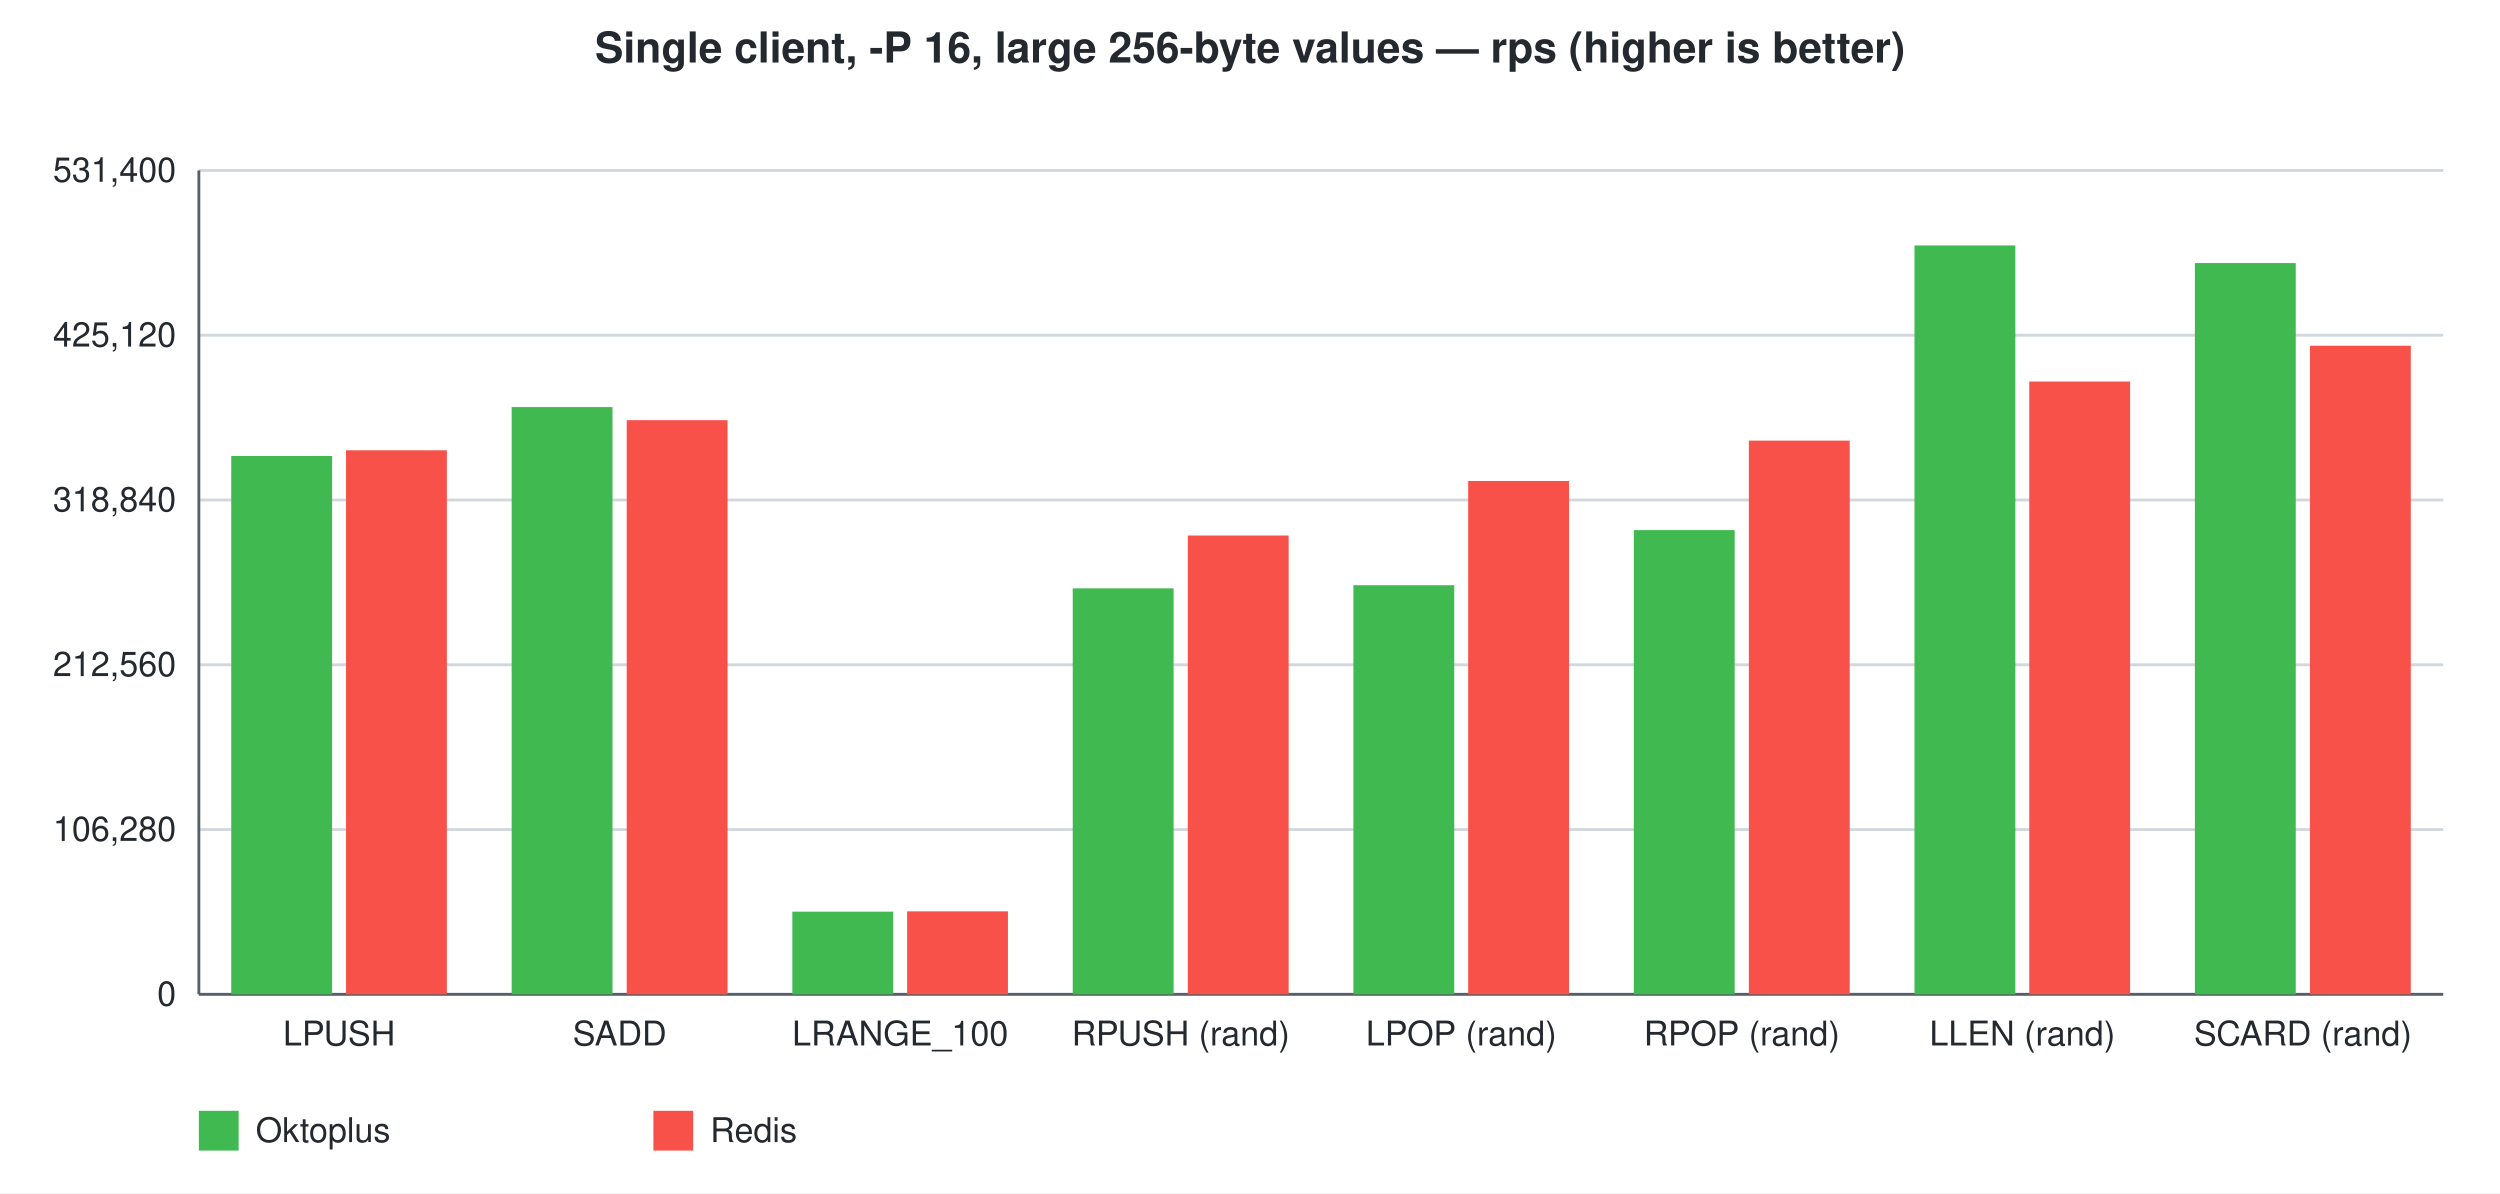
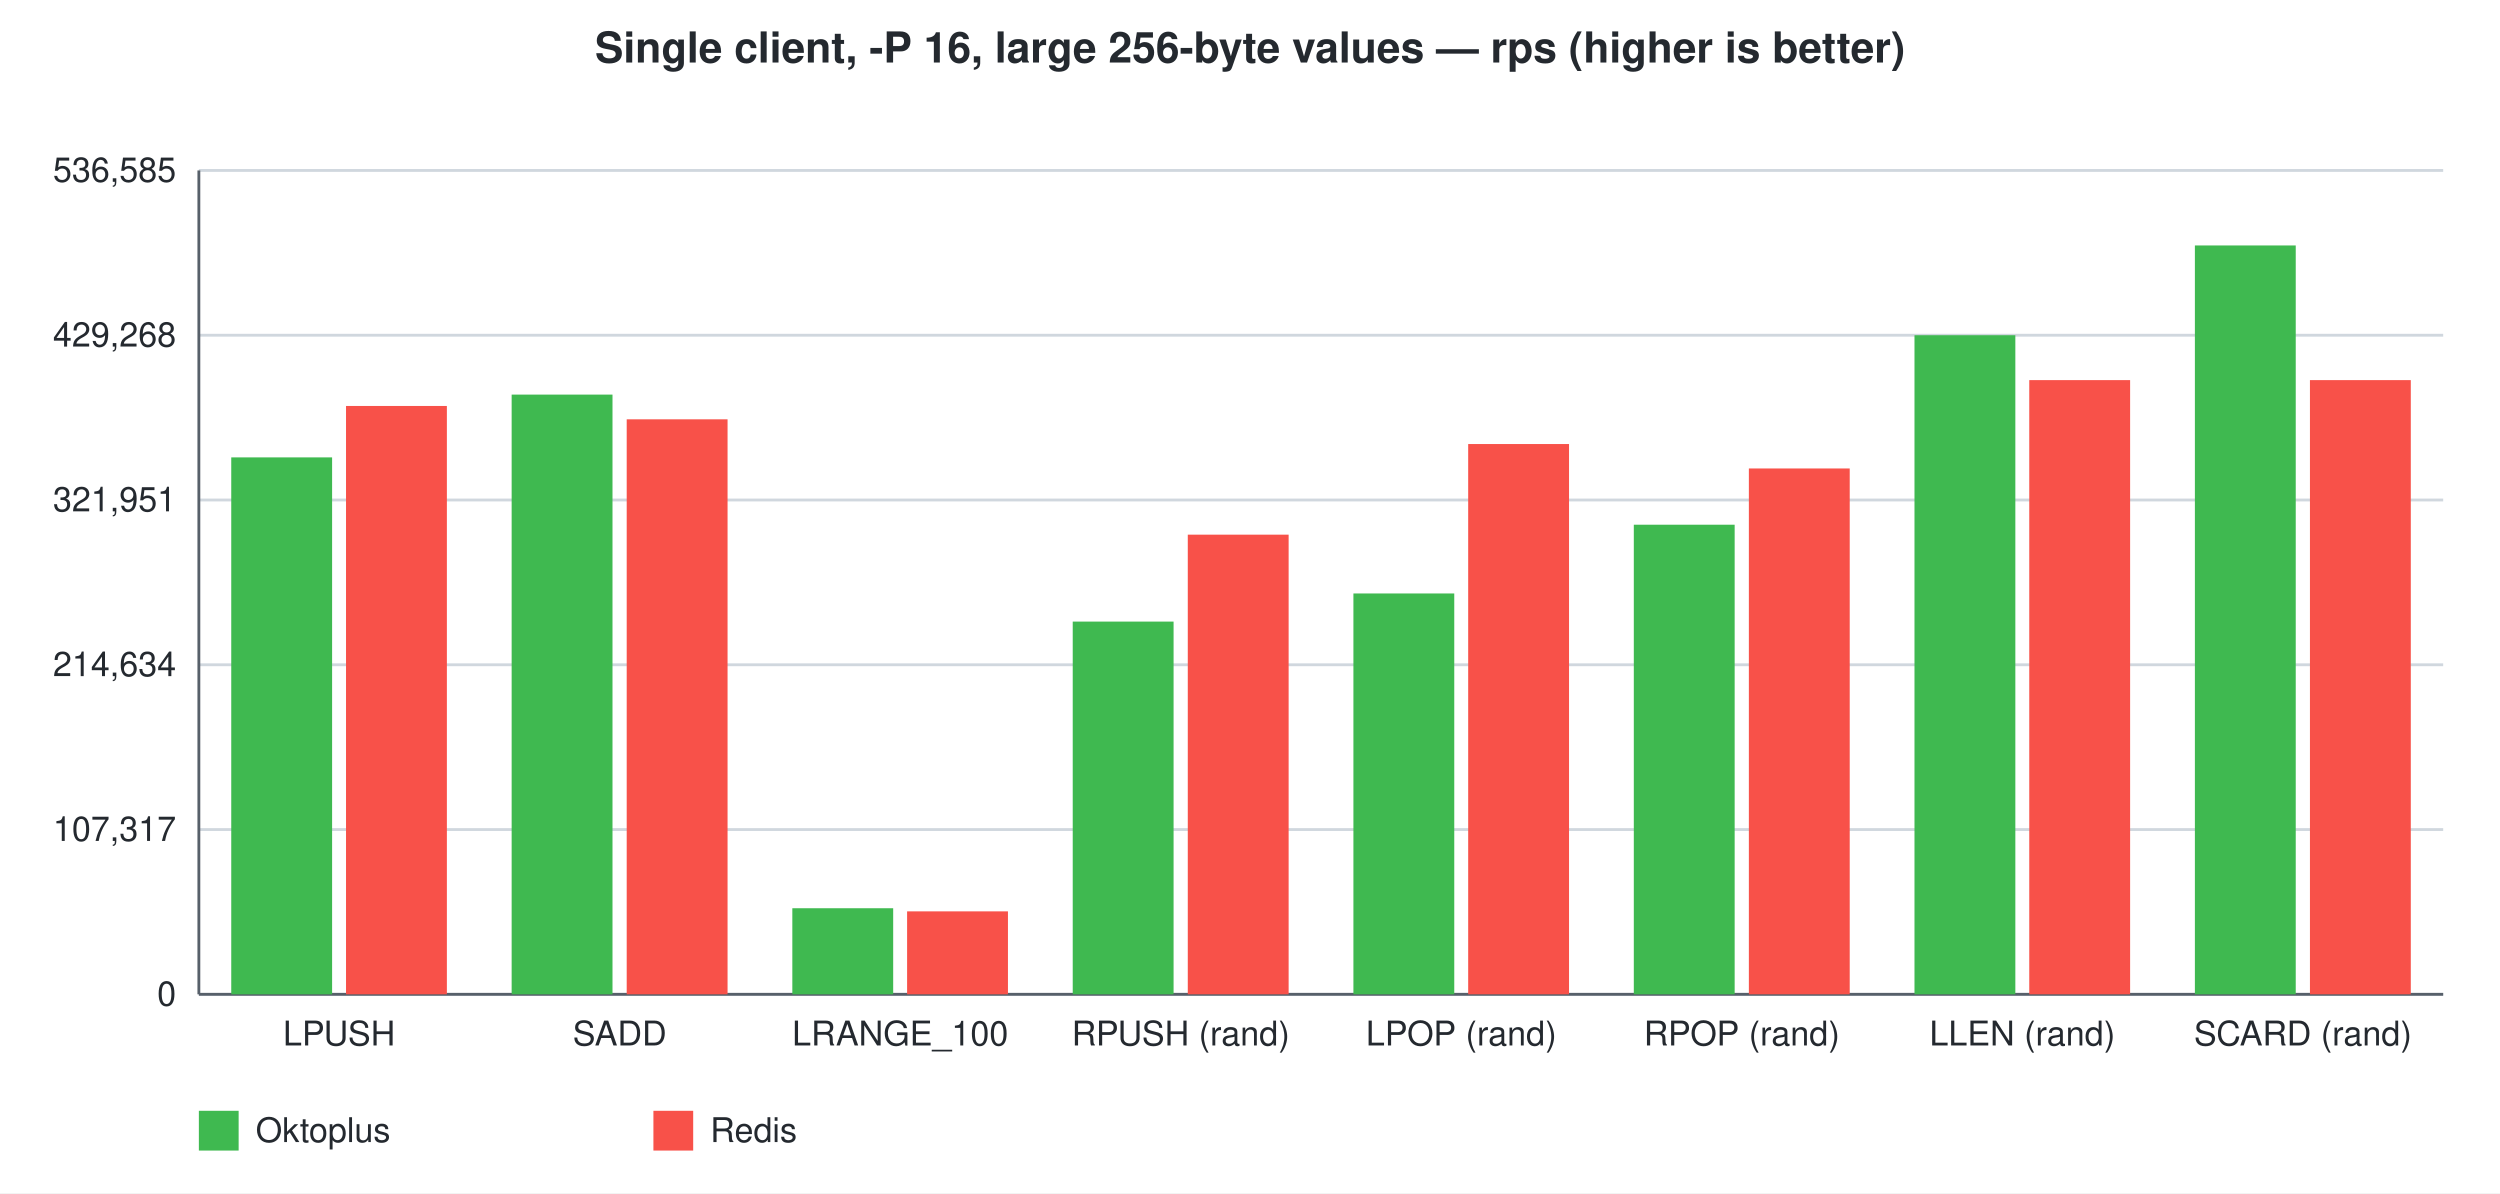
<svg xmlns="http://www.w3.org/2000/svg" width="880" height="420" viewBox="0 0 880 420" font-family="-apple-system, Segoe UI, Helvetica, Arial, sans-serif" font-size="12">
  <rect width="880" height="420" fill="#ffffff" />
  <text x="440.0" y="22" text-anchor="middle" fill="#24292f" font-size="15" font-weight="600">Single client, -P 16, large 256-byte values — rps (higher is better)</text>
  <line x1="70" y1="350.0" x2="860" y2="350.0" stroke="#d0d7de" stroke-width="1" />
  <text x="62" y="354.0" text-anchor="end" fill="#24292f">0</text>
  <line x1="70" y1="292.0" x2="860" y2="292.0" stroke="#d0d7de" stroke-width="1" />
-   <text x="62" y="296.0" text-anchor="end" fill="#24292f">106,280</text>
+   <text x="62" y="296.0" text-anchor="end" fill="#24292f">107,317</text>
  <line x1="70" y1="234.0" x2="860" y2="234.0" stroke="#d0d7de" stroke-width="1" />
-   <text x="62" y="238.0" text-anchor="end" fill="#24292f">212,560</text>
+   <text x="62" y="238.0" text-anchor="end" fill="#24292f">214,634</text>
  <line x1="70" y1="176.0" x2="860" y2="176.0" stroke="#d0d7de" stroke-width="1" />
-   <text x="62" y="180.0" text-anchor="end" fill="#24292f">318,840</text>
+   <text x="62" y="180.0" text-anchor="end" fill="#24292f">321,951</text>
  <line x1="70" y1="118.0" x2="860" y2="118.0" stroke="#d0d7de" stroke-width="1" />
-   <text x="62" y="122.0" text-anchor="end" fill="#24292f">425,120</text>
+   <text x="62" y="122.0" text-anchor="end" fill="#24292f">429,268</text>
  <line x1="70" y1="60.0" x2="860" y2="60.0" stroke="#d0d7de" stroke-width="1" />
-   <text x="62" y="64.0" text-anchor="end" fill="#24292f">531,400</text>
+   <text x="62" y="64.0" text-anchor="end" fill="#24292f">536,585</text>
  <line x1="70" y1="60" x2="70" y2="350" stroke="#57606a" stroke-width="1" />
  <line x1="70" y1="350" x2="860" y2="350" stroke="#57606a" stroke-width="1" />
  <text x="119.375" y="368" text-anchor="middle" fill="#24292f">LPUSH</text>
-   <rect x="81.4" y="160.5" width="35.5" height="189.5" fill="#3fb950" />
-   <rect x="121.8" y="158.5" width="35.5" height="191.5" fill="#f85149" />
+   <rect x="81.4" y="161.0" width="35.5" height="189.0" fill="#3fb950" />
+   <rect x="121.8" y="142.9" width="35.5" height="207.1" fill="#f85149" />
  <text x="218.125" y="368" text-anchor="middle" fill="#24292f">SADD</text>
-   <rect x="180.1" y="143.3" width="35.5" height="206.7" fill="#3fb950" />
-   <rect x="220.6" y="147.9" width="35.5" height="202.1" fill="#f85149" />
+   <rect x="180.1" y="138.9" width="35.5" height="211.1" fill="#3fb950" />
+   <rect x="220.6" y="147.6" width="35.5" height="202.4" fill="#f85149" />
  <text x="316.875" y="368" text-anchor="middle" fill="#24292f">LRANGE_100</text>
-   <rect x="278.9" y="320.9" width="35.5" height="29.1" fill="#3fb950" />
+   <rect x="278.9" y="319.7" width="35.5" height="30.3" fill="#3fb950" />
  <rect x="319.3" y="320.8" width="35.5" height="29.2" fill="#f85149" />
  <text x="415.625" y="368" text-anchor="middle" fill="#24292f">RPUSH (rand)</text>
-   <rect x="377.6" y="207.1" width="35.5" height="142.9" fill="#3fb950" />
-   <rect x="418.1" y="188.5" width="35.5" height="161.5" fill="#f85149" />
+   <rect x="377.6" y="218.8" width="35.5" height="131.2" fill="#3fb950" />
+   <rect x="418.1" y="188.2" width="35.5" height="161.8" fill="#f85149" />
  <text x="514.375" y="368" text-anchor="middle" fill="#24292f">LPOP (rand)</text>
-   <rect x="476.4" y="206.0" width="35.5" height="144.0" fill="#3fb950" />
-   <rect x="516.8" y="169.3" width="35.5" height="180.7" fill="#f85149" />
+   <rect x="476.4" y="208.9" width="35.5" height="141.1" fill="#3fb950" />
+   <rect x="516.8" y="156.3" width="35.5" height="193.7" fill="#f85149" />
  <text x="613.125" y="368" text-anchor="middle" fill="#24292f">RPOP (rand)</text>
-   <rect x="575.1" y="186.6" width="35.5" height="163.4" fill="#3fb950" />
-   <rect x="615.6" y="155.1" width="35.5" height="194.9" fill="#f85149" />
+   <rect x="575.1" y="184.7" width="35.5" height="165.3" fill="#3fb950" />
+   <rect x="615.6" y="164.9" width="35.5" height="185.1" fill="#f85149" />
  <text x="711.875" y="368" text-anchor="middle" fill="#24292f">LLEN (rand)</text>
-   <rect x="673.9" y="86.4" width="35.5" height="263.6" fill="#3fb950" />
-   <rect x="714.3" y="134.3" width="35.5" height="215.7" fill="#f85149" />
+   <rect x="673.9" y="118.0" width="35.5" height="232.0" fill="#3fb950" />
+   <rect x="714.3" y="133.8" width="35.5" height="216.2" fill="#f85149" />
  <text x="810.625" y="368" text-anchor="middle" fill="#24292f">SCARD (rand)</text>
-   <rect x="772.6" y="92.6" width="35.5" height="257.4" fill="#3fb950" />
-   <rect x="813.1" y="121.7" width="35.5" height="228.3" fill="#f85149" />
+   <rect x="772.6" y="86.4" width="35.5" height="263.6" fill="#3fb950" />
+   <rect x="813.1" y="133.8" width="35.5" height="216.2" fill="#f85149" />
  <rect x="70" y="391" width="14" height="14" fill="#3fb950" />
  <text x="90" y="402" fill="#24292f">Oktoplus</text>
  <rect x="230" y="391" width="14" height="14" fill="#f85149" />
  <text x="250" y="402" fill="#24292f">Redis</text>
</svg>
